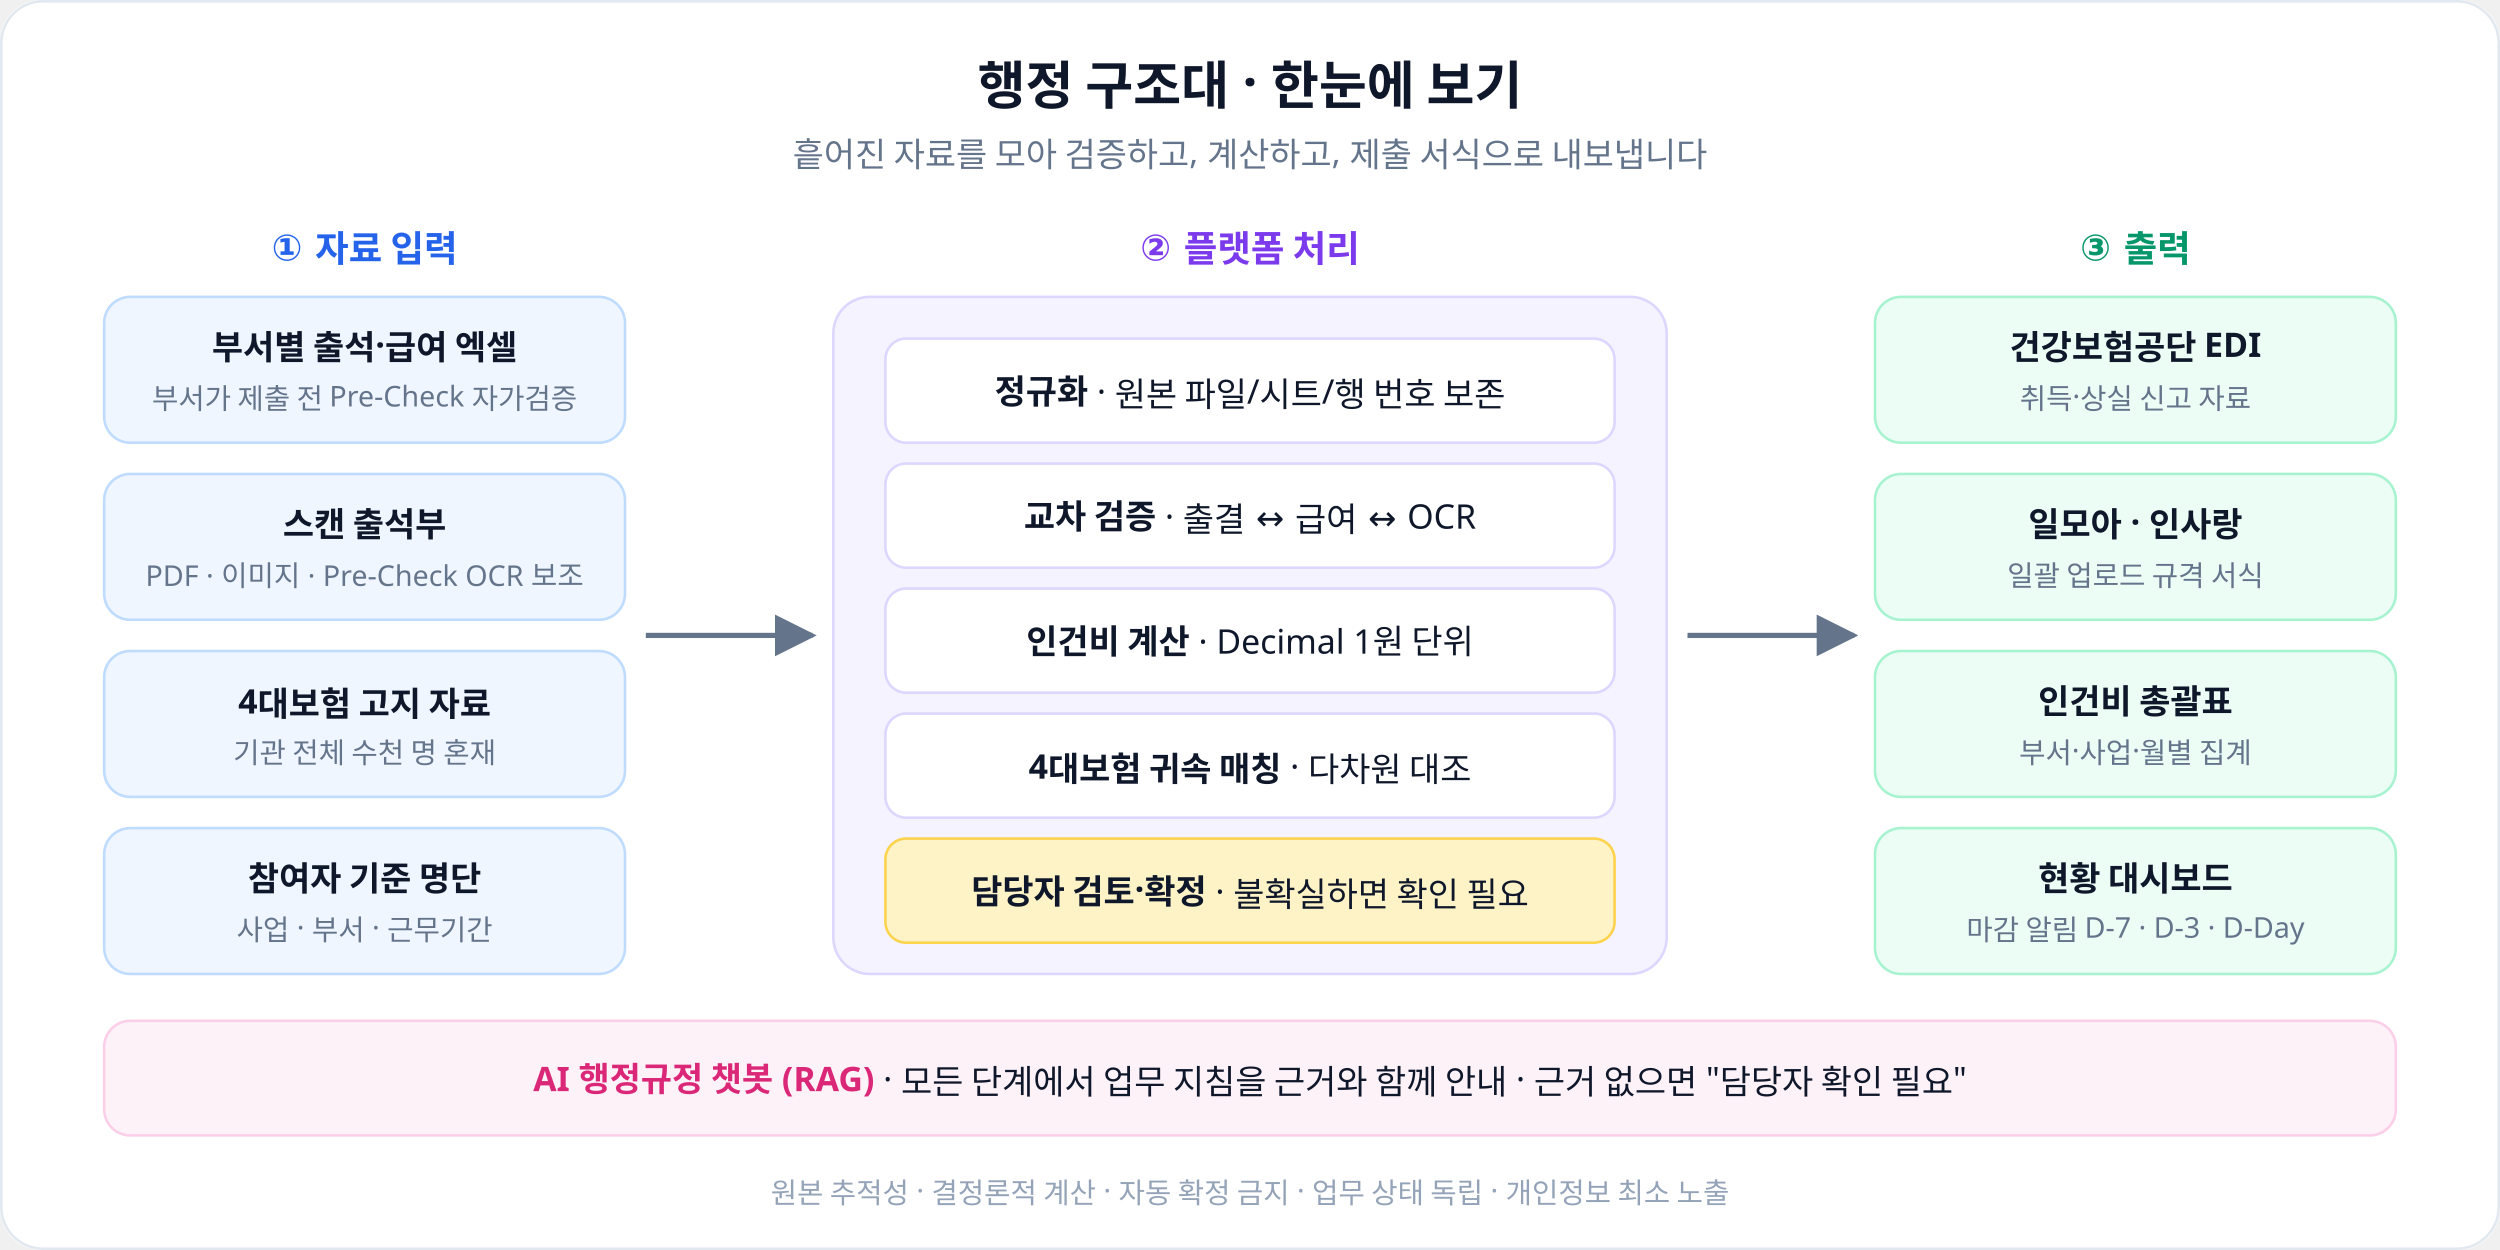
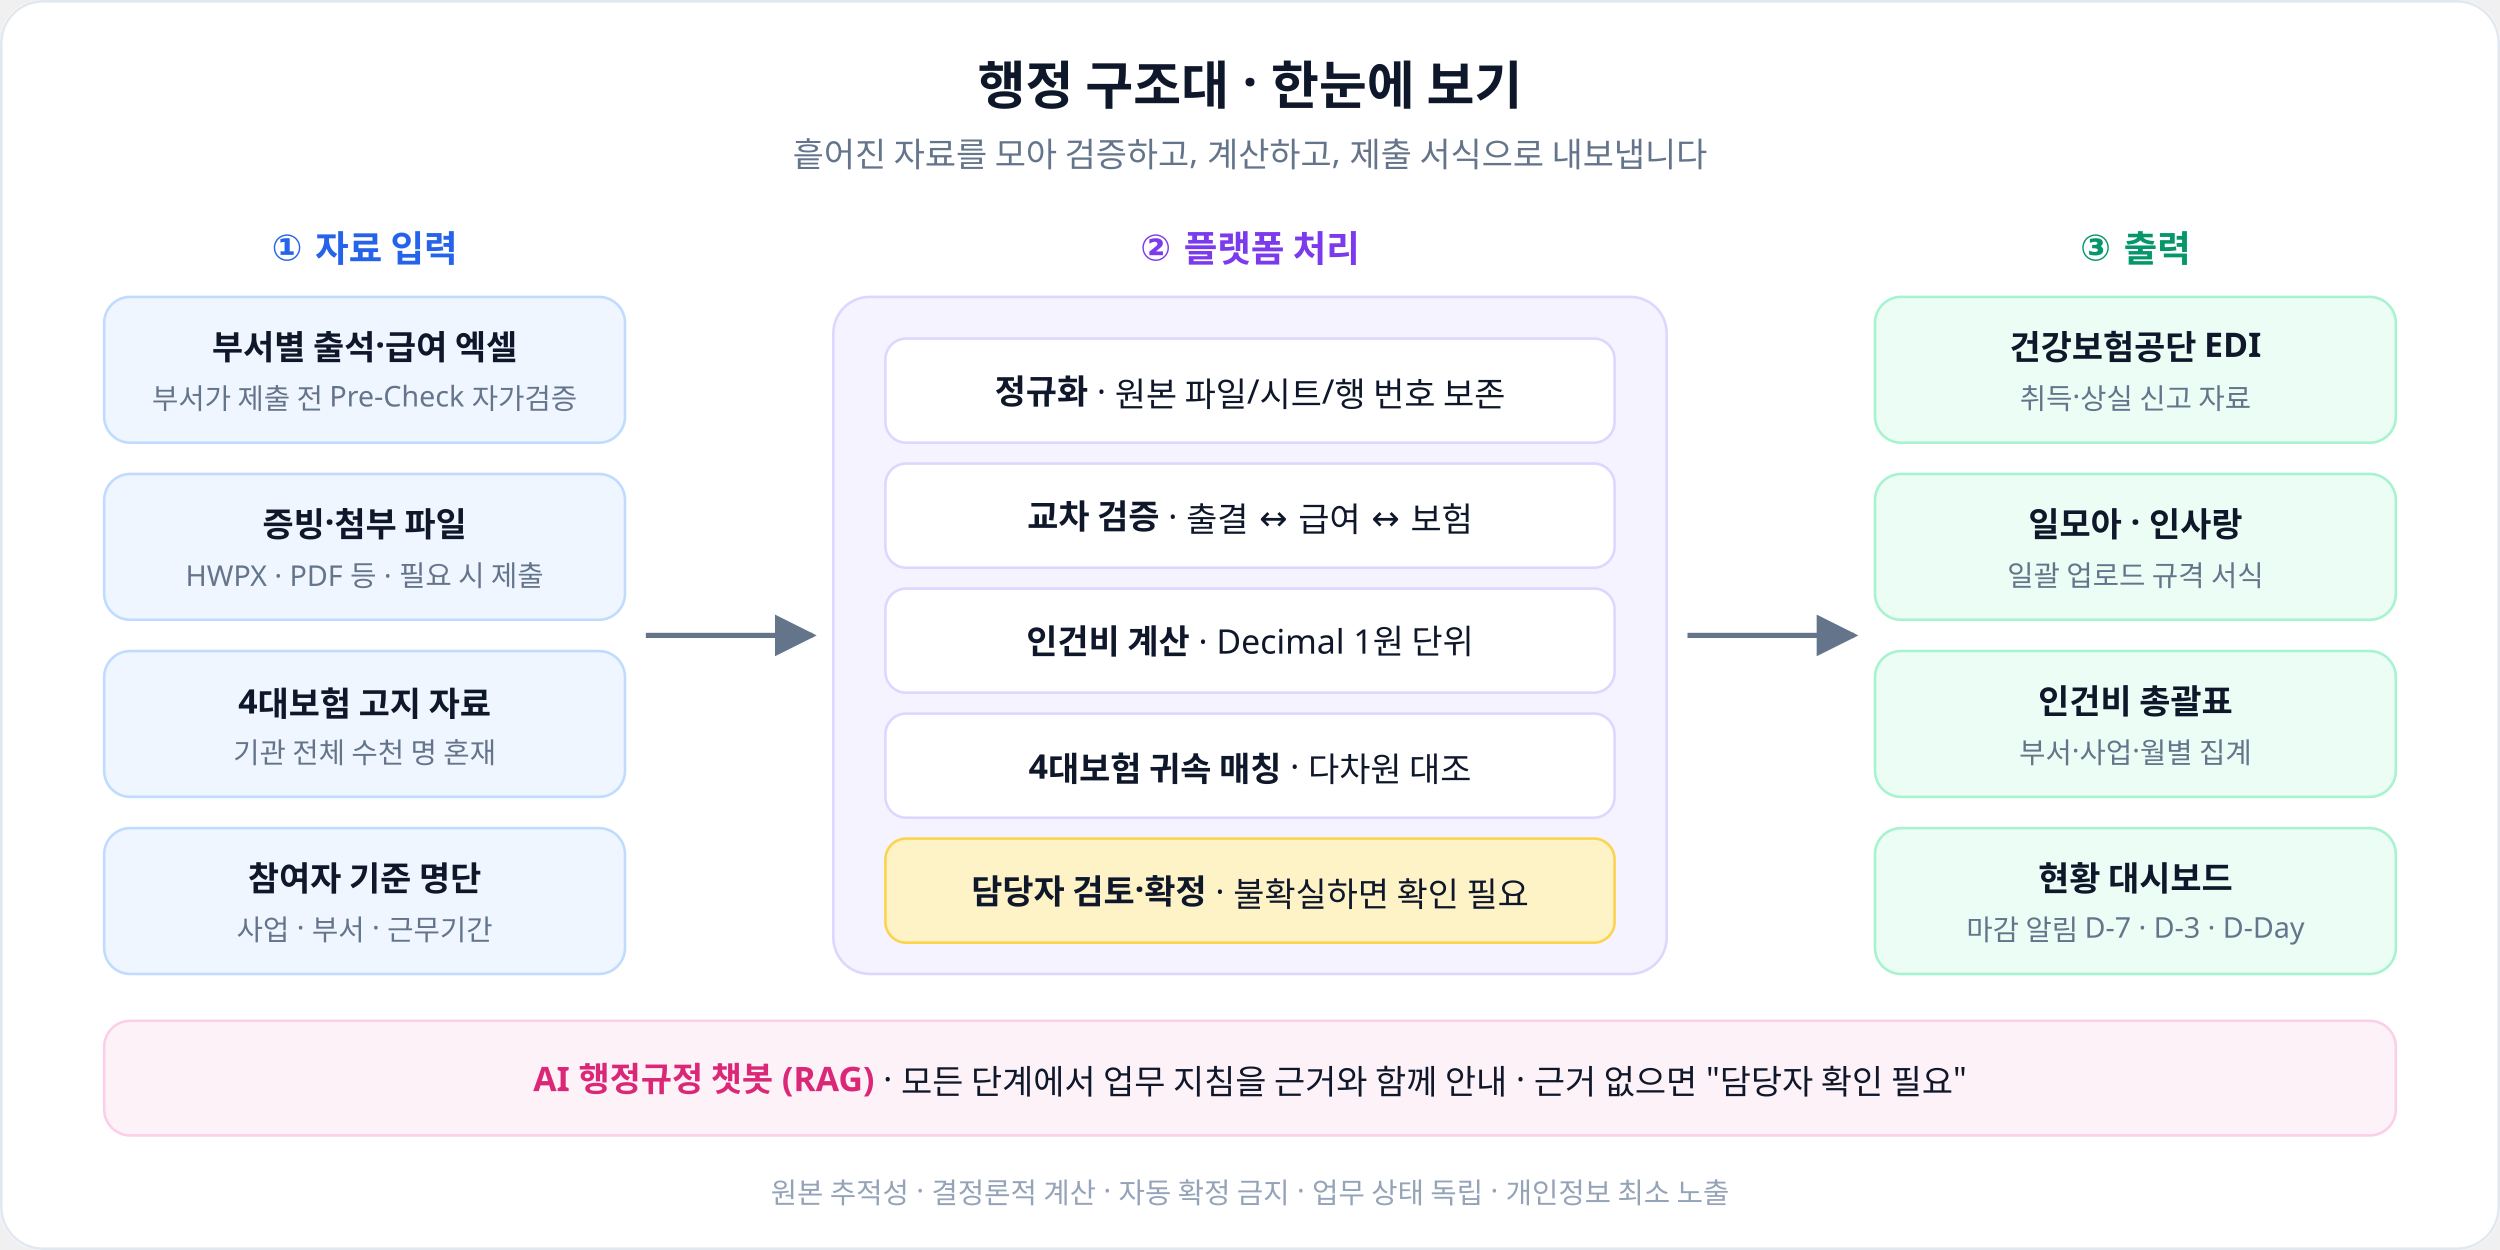
<svg xmlns="http://www.w3.org/2000/svg" viewBox="0 0 960 480" width="960" height="480" font-family="Pretendard, 'Apple SD Gothic Neo', 'Noto Sans KR', 'Malgun Gothic', sans-serif">
  <defs>
    <marker id="arrow" viewBox="0 0 10 10" refX="9" refY="5" markerWidth="8" markerHeight="8" orient="auto-start-reverse">
      <path d="M0,0 L10,5 L0,10 z" fill="#64748b" />
    </marker>
  </defs>
  <rect x="0" y="0" width="960" height="480" rx="16" fill="#ffffff" />
  <rect x="0.5" y="0.5" width="959" height="479" rx="16" fill="none" stroke="#e2e8f0" />
  <text x="480" y="40" text-anchor="middle" font-size="20" font-weight="700" fill="#0f172a">행정 구조대 · 한눈에 보기</text>
  <text x="480" y="64" text-anchor="middle" font-size="13" fill="#64748b">흩어진 자료를 모아 검증하고, 계산하고, 제출 서식으로 내보냅니다</text>
  <text x="140" y="100" text-anchor="middle" font-size="14" font-weight="700" fill="#2563eb">① 자료 입력</text>
  <g font-size="13" fill="#0f172a">
    <rect x="40" y="114" width="200" height="56" rx="10" fill="#eff6ff" stroke="#bfdbfe" />
    <text x="140" y="138" text-anchor="middle" font-weight="600">부서별 출석·급여 엑셀</text>
    <text x="140" y="157" text-anchor="middle" font-size="11" fill="#64748b">부서가 제출 전 Pre-Check 자가검증</text>
    <rect x="40" y="182" width="200" height="56" rx="10" fill="#eff6ff" stroke="#bfdbfe" />
-     <text x="140" y="206" text-anchor="middle" font-weight="600">스캔 출석부</text>
-     <text x="140" y="225" text-anchor="middle" font-size="11" fill="#64748b">PDF · 이미지 · Pre-Check OCR 보조</text>
+     <text x="140" y="206" text-anchor="middle" font-weight="600">증빙·첨부 파일</text>
+     <text x="140" y="225" text-anchor="middle" font-size="11" fill="#64748b">HWPX · PDF 등 · 필요 시 제출</text>
    <rect x="40" y="250" width="200" height="56" rx="10" fill="#eff6ff" stroke="#bfdbfe" />
    <text x="140" y="274" text-anchor="middle" font-weight="600">4대보험 고지 자료</text>
    <text x="140" y="293" text-anchor="middle" font-size="11" fill="#64748b">기관 전체 수천 명 혼재</text>
    <rect x="40" y="318" width="200" height="56" rx="10" fill="#eff6ff" stroke="#bfdbfe" />
    <text x="140" y="342" text-anchor="middle" font-weight="600">참여자 기준 명단</text>
    <text x="140" y="361" text-anchor="middle" font-size="11" fill="#64748b">사업 · 부서 · 근무기간</text>
  </g>
  <text x="480" y="100" text-anchor="middle" font-size="14" font-weight="700" fill="#7c3aed">② 플랫폼 처리</text>
  <rect x="320" y="114" width="320" height="260" rx="14" fill="#f5f3ff" stroke="#ddd6fe" />
  <g font-size="13" fill="#0f172a">
    <rect x="340" y="130" width="280" height="40" rx="8" fill="#ffffff" stroke="#ddd6fe" />
    <text x="480" y="155" text-anchor="middle">
      <tspan font-weight="600">정규화</tspan> · 원본 파일/시트/행 번호 보존</text>
    <rect x="340" y="178" width="280" height="40" rx="8" fill="#ffffff" stroke="#ddd6fe" />
    <text x="480" y="203" text-anchor="middle">
-       <tspan font-weight="600">교차 검증</tspan> · 출결 ↔ 급여 ↔ OCR</text>
+       <tspan font-weight="600">교차 검증</tspan> · 출결 ↔ 급여 ↔ 보험</text>
    <rect x="340" y="226" width="280" height="40" rx="8" fill="#ffffff" stroke="#ddd6fe" />
    <text x="480" y="251" text-anchor="middle">
      <tspan font-weight="600">인건비 계산</tspan> · Decimal 1원 단위</text>
    <rect x="340" y="274" width="280" height="40" rx="8" fill="#ffffff" stroke="#ddd6fe" />
    <text x="480" y="299" text-anchor="middle">
      <tspan font-weight="600">4대보험 귀속 매칭</tspan> · 다차원 대조</text>
    <rect x="340" y="322" width="280" height="40" rx="8" fill="#fef3c7" stroke="#fcd34d" />
    <text x="480" y="347" text-anchor="middle">
      <tspan font-weight="600">담당자 검토·확정</tspan> · 불확실하면 확인 필요</text>
  </g>
  <text x="820" y="100" text-anchor="middle" font-size="14" font-weight="700" fill="#059669">③ 출력</text>
  <g font-size="13" fill="#0f172a">
    <rect x="720" y="114" width="200" height="56" rx="10" fill="#ecfdf5" stroke="#a7f3d0" />
    <text x="820" y="138" text-anchor="middle" font-weight="600">건강보험공단 EDI</text>
    <text x="820" y="157" text-anchor="middle" font-size="11" fill="#64748b">취득·상실 신고 자료</text>
    <rect x="720" y="182" width="200" height="56" rx="10" fill="#ecfdf5" stroke="#a7f3d0" />
    <text x="820" y="206" text-anchor="middle" font-weight="600">일모아 · 인사랑</text>
    <text x="820" y="225" text-anchor="middle" font-size="11" fill="#64748b">일괄 업로드 규격 서식</text>
    <rect x="720" y="250" width="200" height="56" rx="10" fill="#ecfdf5" stroke="#a7f3d0" />
    <text x="820" y="274" text-anchor="middle" font-weight="600">인건비 총괄표</text>
    <text x="820" y="293" text-anchor="middle" font-size="11" fill="#64748b">부서·사업·월별 집계</text>
    <rect x="720" y="318" width="200" height="56" rx="10" fill="#ecfdf5" stroke="#a7f3d0" />
    <text x="820" y="342" text-anchor="middle" font-weight="600">현황 대시보드</text>
    <text x="820" y="361" text-anchor="middle" font-size="11" fill="#64748b">마감 알림 D-7 · D-3 · D-Day</text>
  </g>
  <g stroke="#64748b" stroke-width="2" fill="none" marker-end="url(#arrow)">
    <path d="M248,244 L312,244" />
    <path d="M648,244 L712,244" />
  </g>
  <rect x="40" y="392" width="880" height="44" rx="10" fill="#fdf2f8" stroke="#fbcfe8" />
  <text x="480" y="419" text-anchor="middle" font-size="13" fill="#0f172a">
    <tspan font-weight="700" fill="#db2777">AI 행정규정 챗봇 (RAG)</tspan>  ·  모든 단계에서 업무 지침을 근거와 함께 안내 · 근거 없으면 "담당자 확인 필요"</text>
  <text x="480" y="462" text-anchor="middle" font-size="11" fill="#94a3b8">원본 추적성 · 결정론적 계산 · 자동 확정 금지 · 업무 상태 독립 · 개인정보 최소 노출</text>
</svg>
